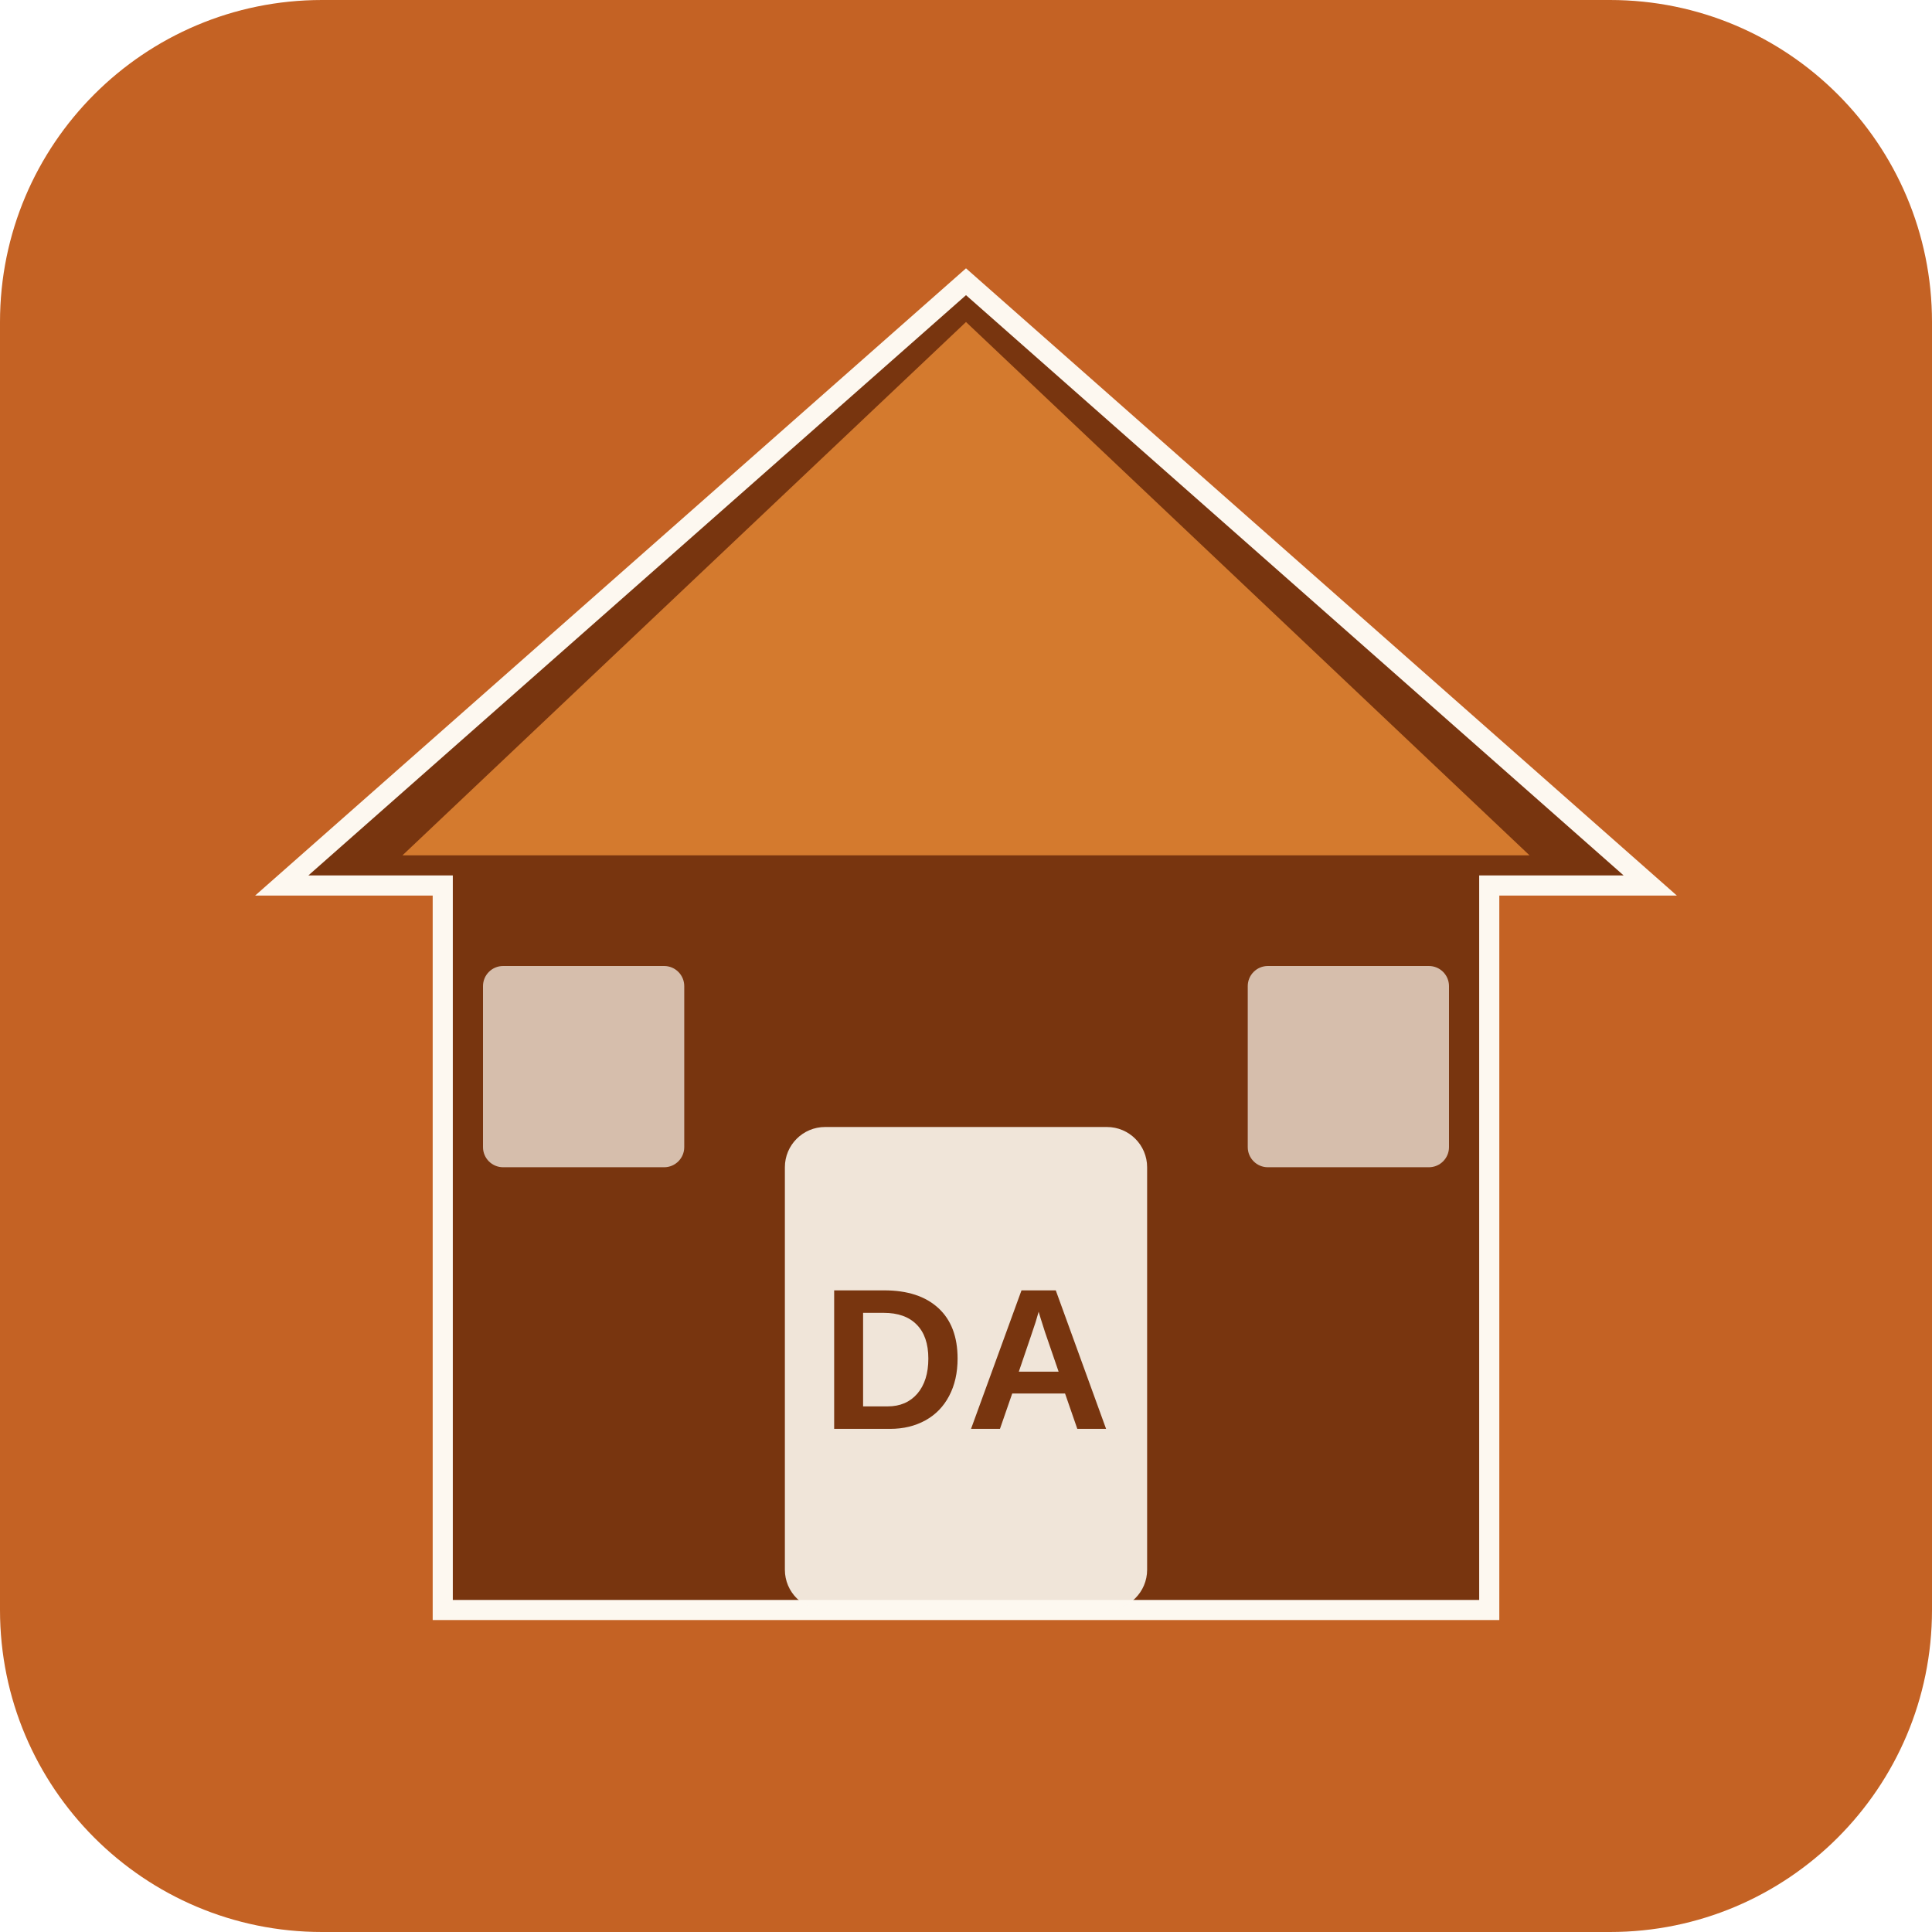
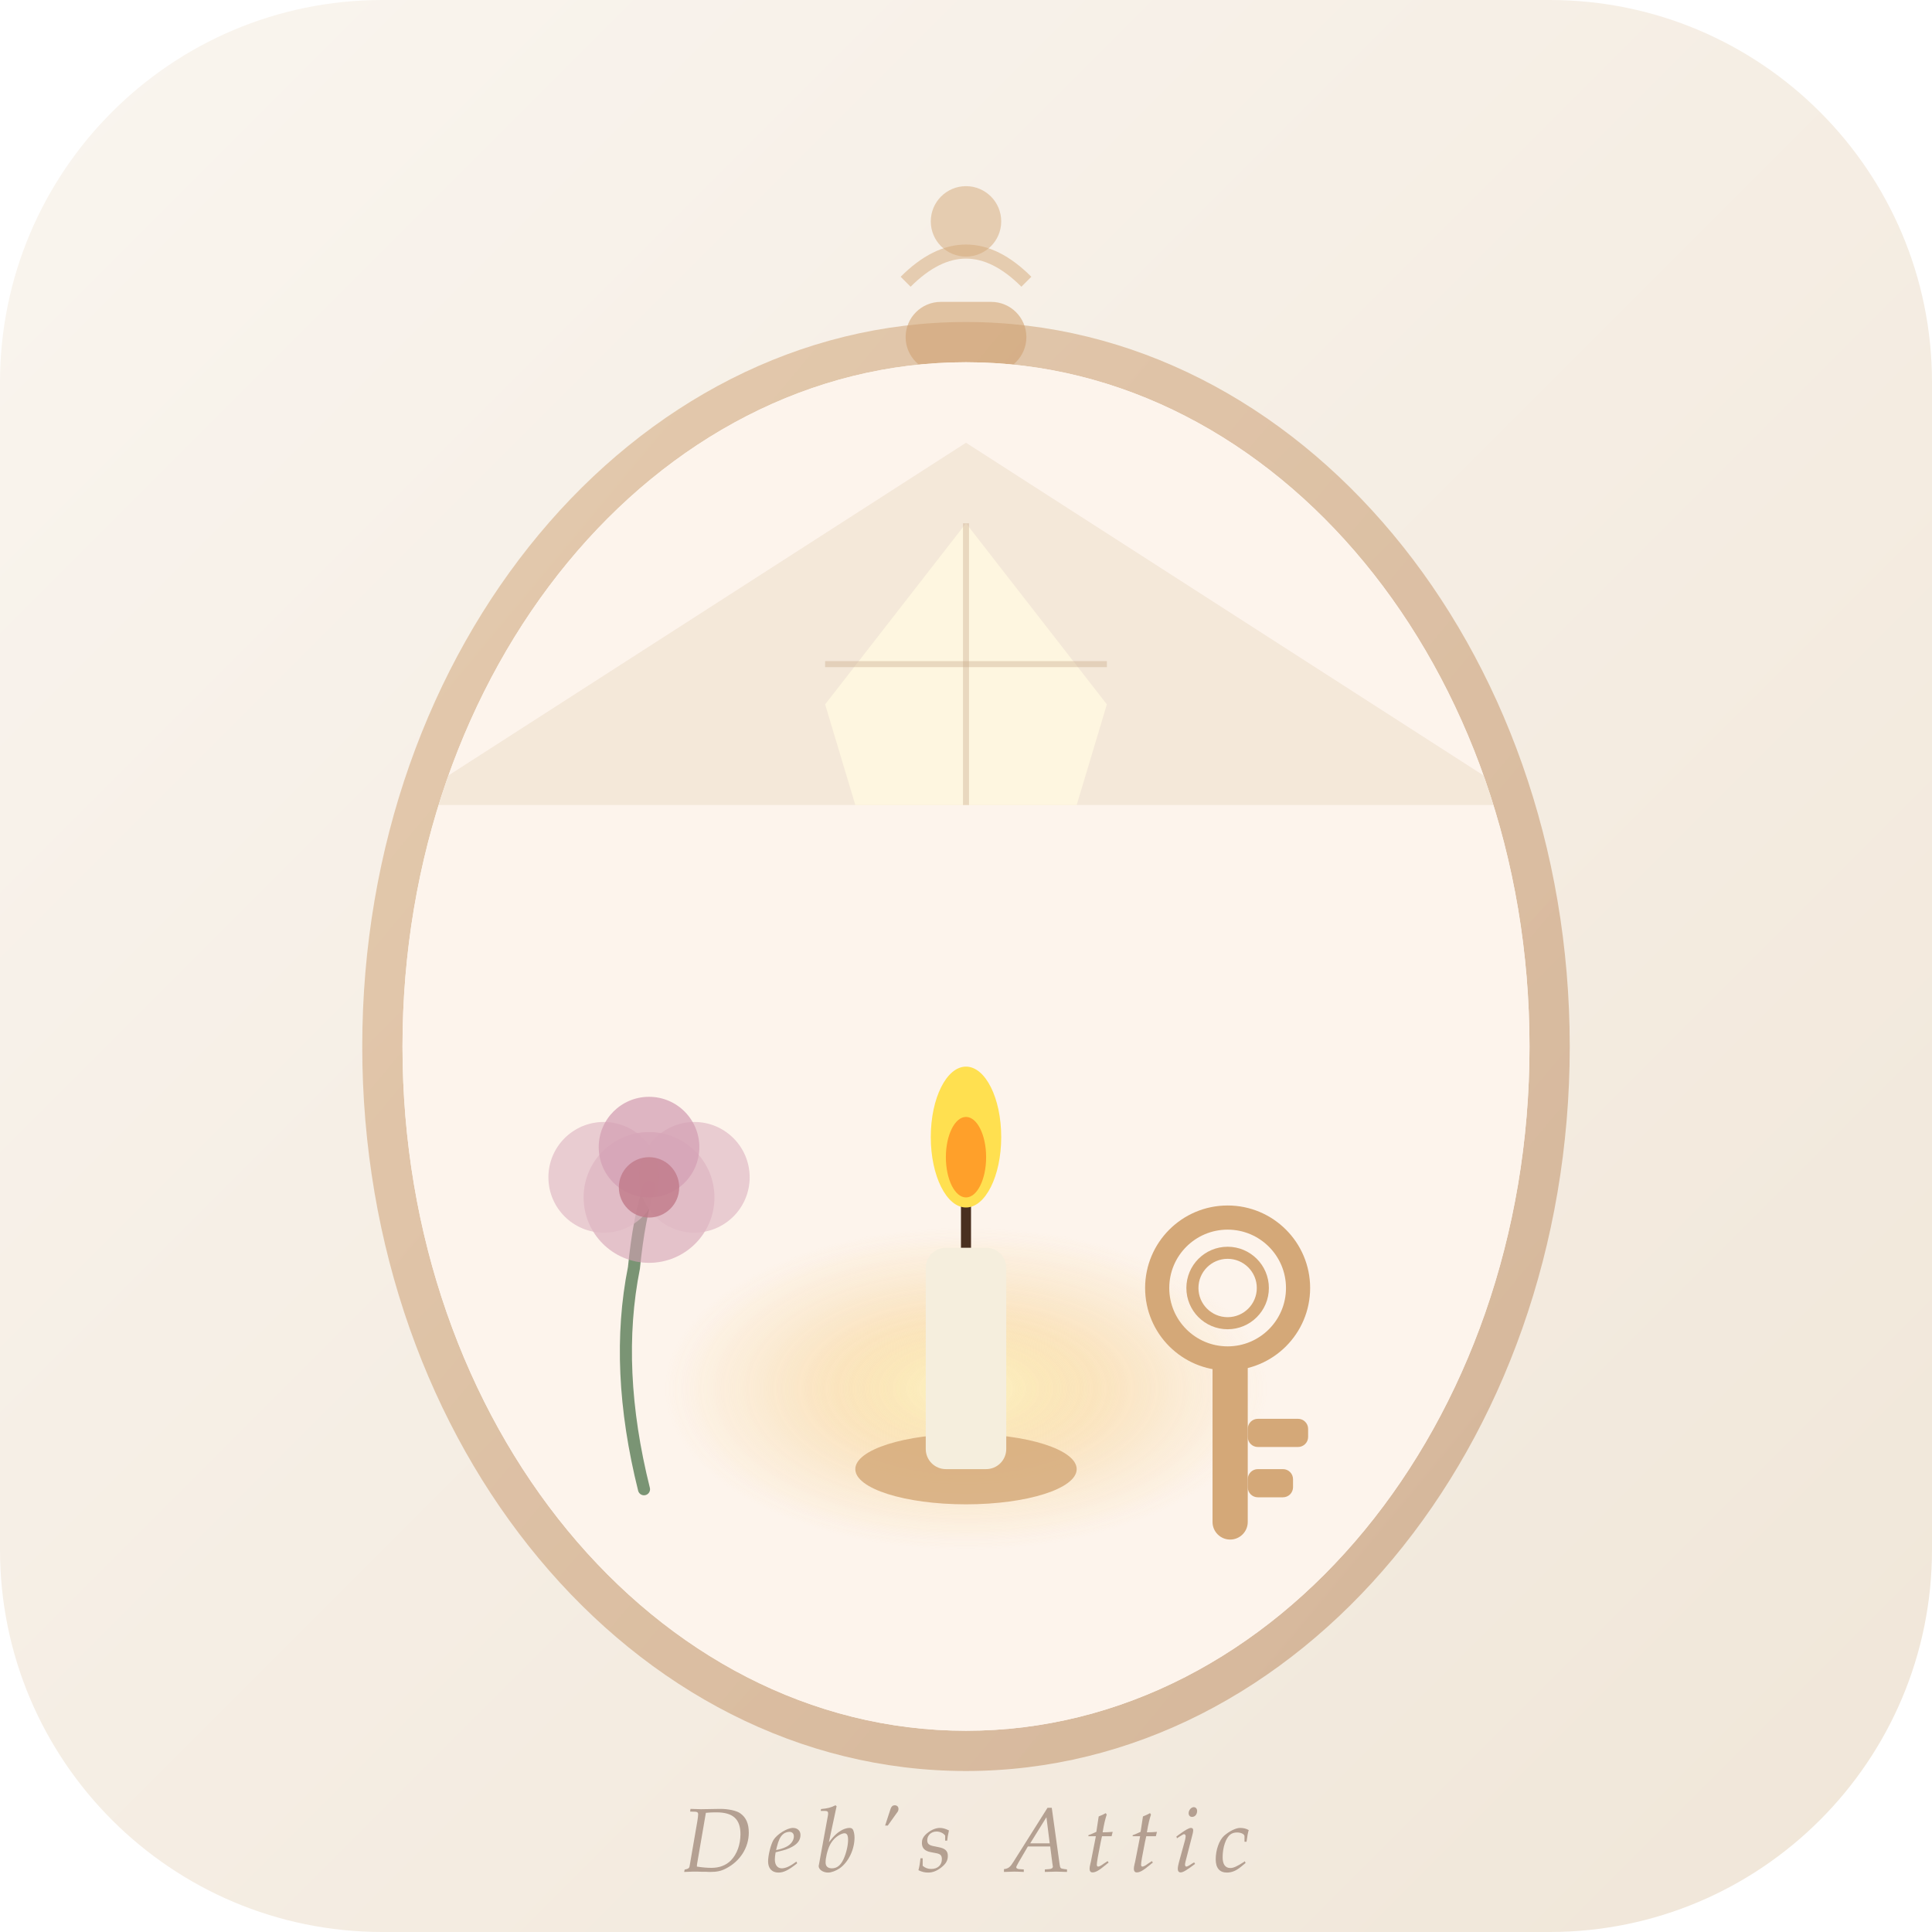
- <svg xmlns="http://www.w3.org/2000/svg" width="192" height="192" viewBox="0 0 192 192">
-   <rect width="192" height="192" rx="32" fill="#c46224" />
-   <path d="M96 28L28 88H44V160H148V88H164L96 28Z" fill="#78350f" stroke="#fdf8f0" stroke-width="2" />
-   <path d="M96 32L40 85H152L96 32Z" fill="#d47a2e" />
-   <rect x="78" y="112" width="36" height="48" rx="4" fill="#fdf8f0" opacity="0.9" />
-   <rect x="48" y="96" width="20" height="20" rx="2" fill="#fdf8f0" opacity="0.7" />
-   <rect x="124" y="96" width="20" height="20" rx="2" fill="#fdf8f0" opacity="0.7" />
-   <text x="96" y="142" font-size="20" text-anchor="middle" fill="#78350f" font-weight="bold" font-family="Arial, sans-serif">DA</text>
+ <svg xmlns="http://www.w3.org/2000/svg" viewBox="0 0 192 192" width="192" height="192">
+   <defs>
+     <linearGradient id="bg" x1="0%" y1="0%" x2="100%" y2="100%">
+       <stop offset="0%" style="stop-color:#faf5ef" />
+       <stop offset="100%" style="stop-color:#f0e6d8" />
+     </linearGradient>
+     <linearGradient id="rg" x1="0%" y1="0%" x2="100%" y2="100%">
+       <stop offset="0%" style="stop-color:#d4a878" />
+       <stop offset="100%" style="stop-color:#b8865c" />
+     </linearGradient>
+     <radialGradient id="cg" cx="50%" cy="50%" r="50%">
+       <stop offset="0%" style="stop-color:#fff8c0;stop-opacity:0.9" />
+       <stop offset="55%" style="stop-color:#f4c060;stop-opacity:0.28" />
+       <stop offset="100%" style="stop-color:#f4c060;stop-opacity:0" />
+     </radialGradient>
+     <clipPath id="oc">
+       <ellipse cx="96" cy="104" rx="56" ry="68" />
+     </clipPath>
+   </defs>
+   <rect width="192" height="192" rx="38" fill="url(#bg)" />
+   <path d="M 90,28 Q 96,22 102,28" fill="none" stroke="#d4a878" stroke-width="1.4" opacity="0.5" />
+   <circle cx="96" cy="22" r="3.5" fill="#d4a878" opacity="0.5" />
+   <rect x="90" y="30" width="12" height="7" rx="3.5" fill="#d4a878" opacity="0.62" />
+   <ellipse cx="96" cy="104" rx="60" ry="72" fill="url(#rg)" opacity="0.52" />
+   <ellipse cx="96" cy="104" rx="56" ry="68" fill="#fdf8f2" />
+   <ellipse cx="96" cy="104" rx="52" ry="64" fill="none" stroke="#d4a878" stroke-width="0.8" opacity="0.38" />
+   <ellipse cx="96" cy="104" rx="48" ry="60" fill="none" stroke="#e8c898" stroke-width="0.4" stroke-dasharray="2,3" opacity="0.4" />
+   <g clip-path="url(#oc)">
+     <rect x="40" y="36" width="112" height="136" fill="#fdf4ec" />
+     <polygon points="40,80 96,44 152,80" fill="#ecdcc8" opacity="0.52" />
+     <polygon points="82,70 96,52 110,70 107,80 85,80" fill="#fff8e0" opacity="0.88" />
+     <line x1="96" y1="52" x2="96" y2="80" stroke="#c8a888" stroke-width="0.6" opacity="0.38" />
+     <line x1="82" y1="66" x2="110" y2="66" stroke="#c8a888" stroke-width="0.6" opacity="0.38" />
+     <ellipse cx="96" cy="138" rx="30" ry="16" fill="url(#cg)" opacity="0.92" />
+     <ellipse cx="96" cy="146" rx="11" ry="3.5" fill="#d4a878" opacity="0.82" />
+     <rect x="92" y="124" width="8" height="22" rx="2" fill="#f5eedd" />
+     <line x1="96" y1="124" x2="96" y2="119" stroke="#4a3020" stroke-width="1" />
+     <ellipse cx="96" cy="113" rx="3.5" ry="7" fill="#ffe050" />
+     <ellipse cx="96" cy="115" rx="2" ry="4" fill="#ff9020" opacity="0.8" />
+     <g transform="translate(56, 118)">
+       <path d="M 8,30 Q 5,18 7,8 Q 7.5,3 8.5,0" fill="none" stroke="#7a9474" stroke-width="1.2" stroke-linecap="round" />
+       <circle cx="8.5" cy="1" r="6.5" fill="#d4a0b4" opacity="0.6" />
+       <circle cx="13" cy="-1" r="5.5" fill="#e0b8c4" opacity="0.68" />
+       <circle cx="4" cy="-1" r="5.5" fill="#e0b8c4" opacity="0.68" />
+       <circle cx="8.5" cy="-4" r="5" fill="#d4a0b4" opacity="0.75" />
+       <circle cx="8.5" cy="0" r="3" fill="#c07888" opacity="0.78" />
+     </g>
+     <g transform="translate(114, 120)">
+       <circle cx="8" cy="8" r="7" fill="none" stroke="#d4a878" stroke-width="2.4" />
+       <circle cx="8" cy="8" r="3.5" fill="none" stroke="#d4a878" stroke-width="1.2" />
+       <rect x="6.5" y="14" width="3.5" height="19" rx="1.75" fill="#d4a878" />
+       <rect x="10" y="21" width="6" height="2.8" rx="1" fill="#d4a878" />
+       <rect x="10" y="26" width="4.5" height="2.8" rx="1" fill="#d4a878" />
+     </g>
+   </g>
+   <text x="96" y="186" text-anchor="middle" font-family="Georgia, 'Palatino Linotype', serif" font-size="9" font-style="italic" fill="#9a8070" letter-spacing="1.5" opacity="0.7">Deb's Attic</text>
</svg>
